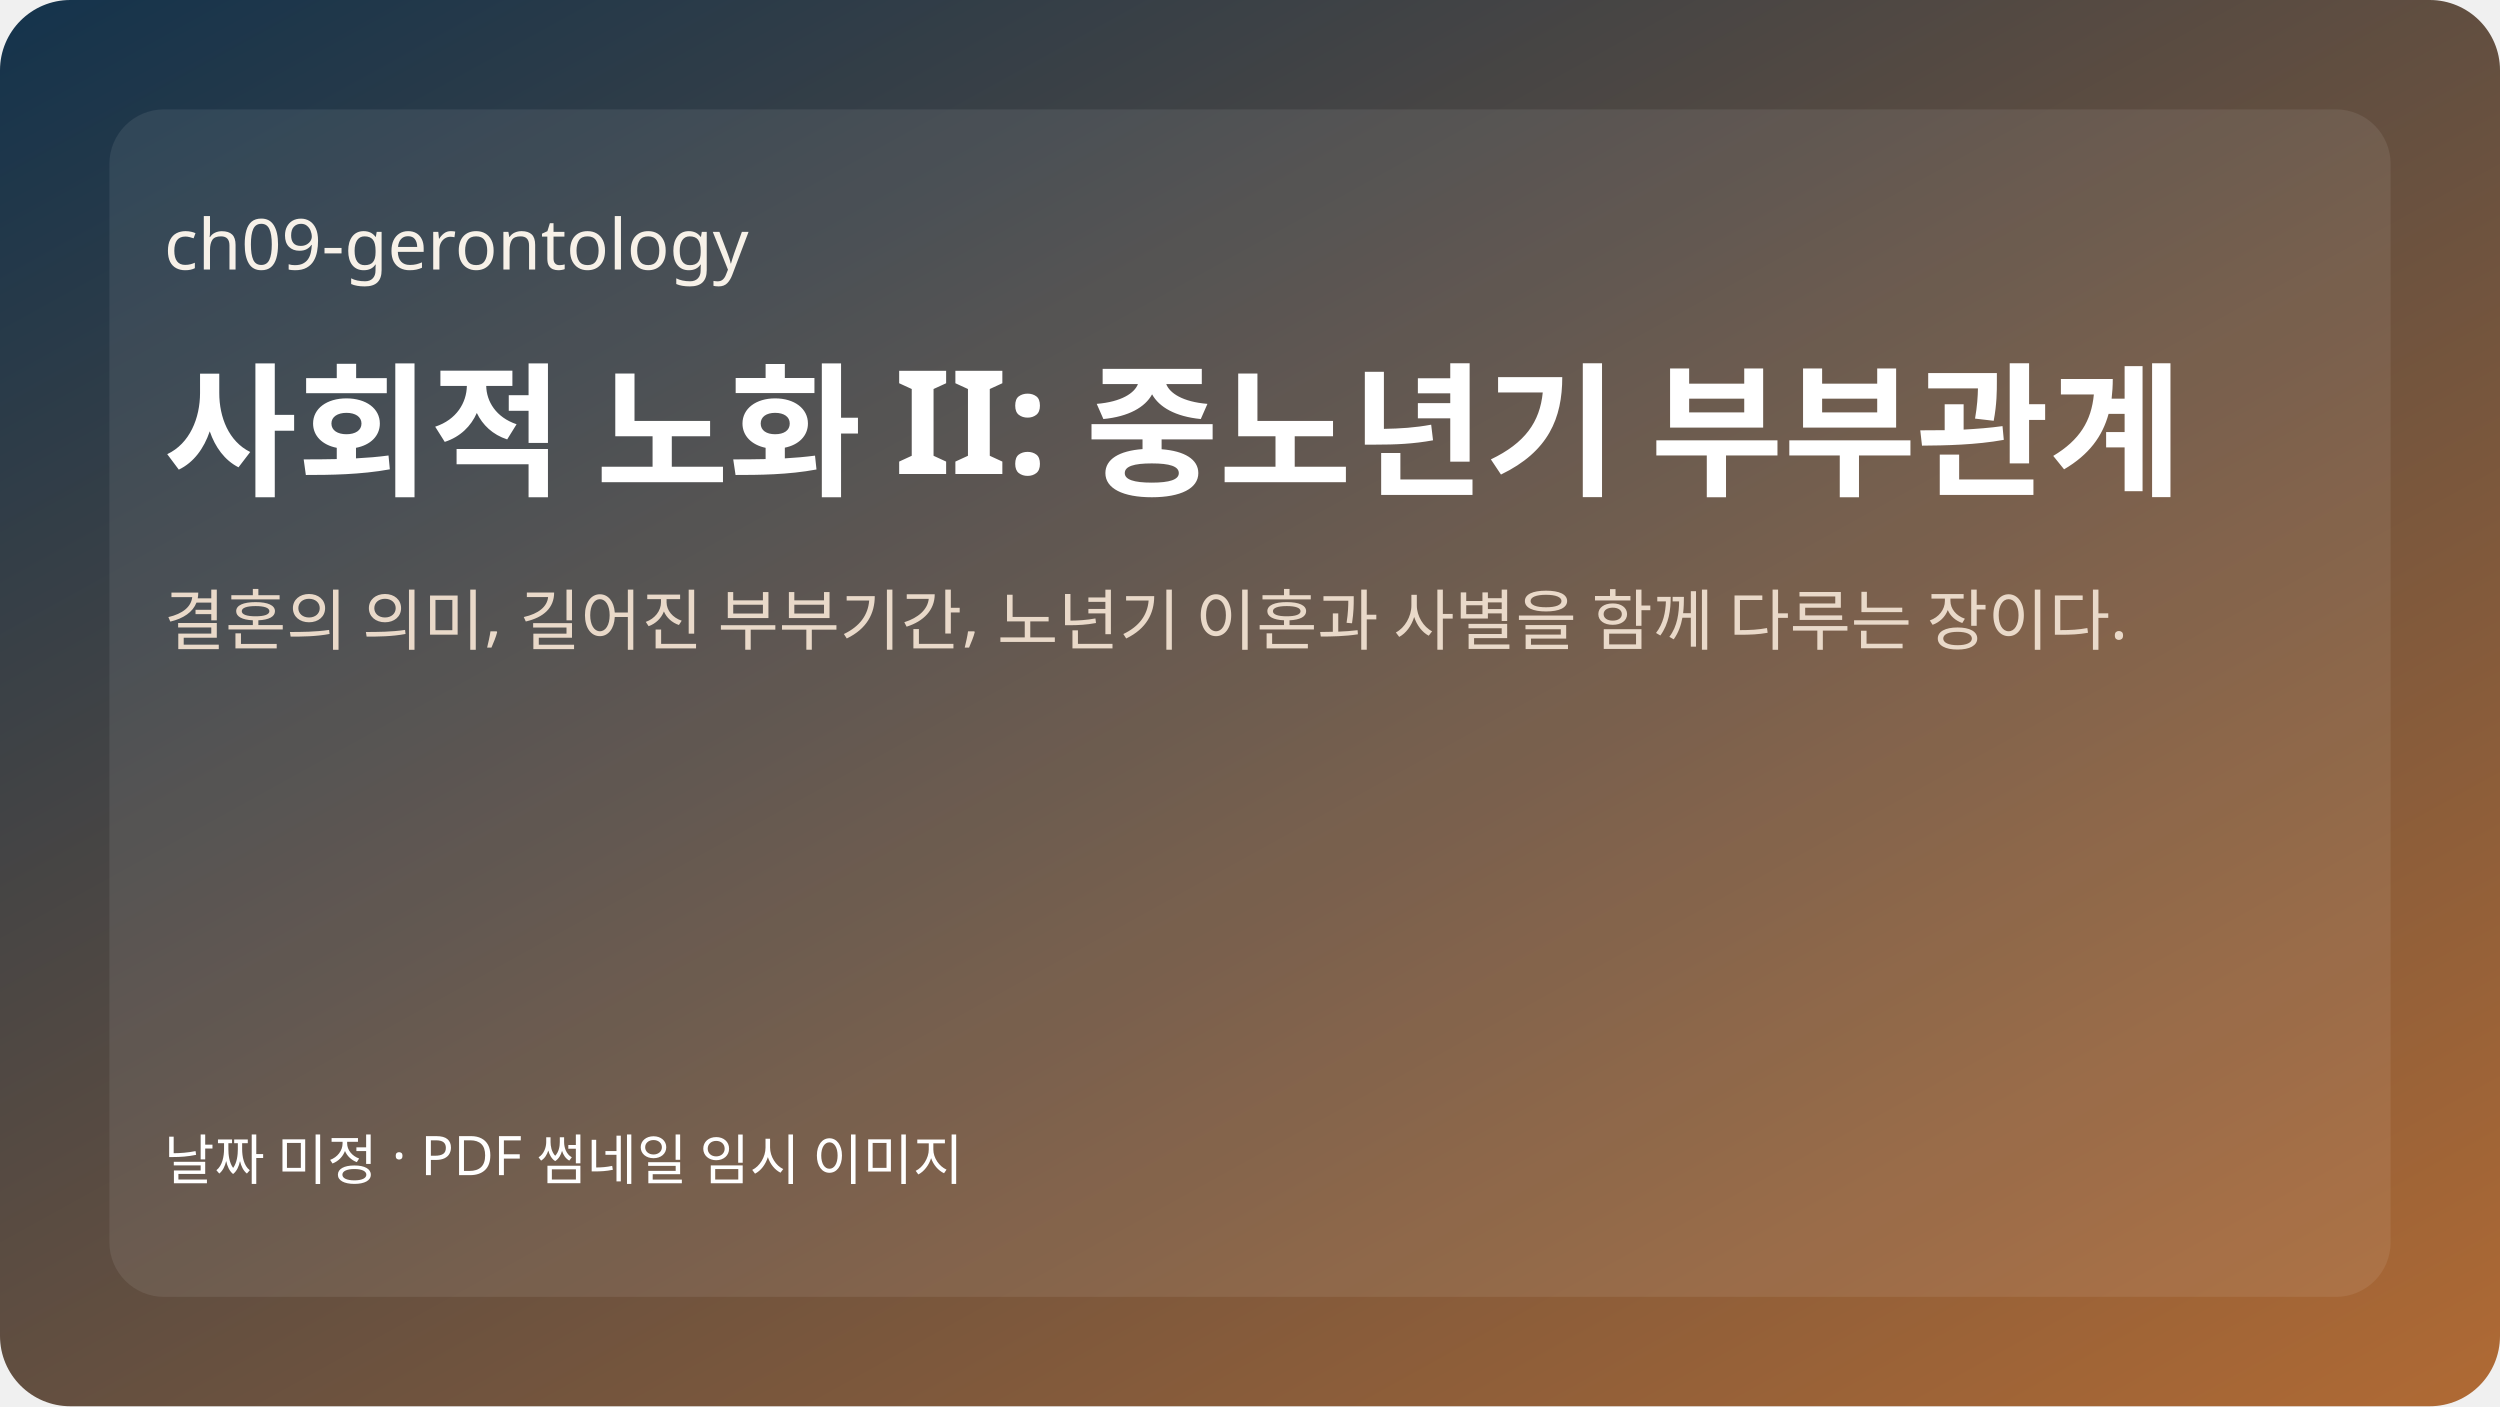
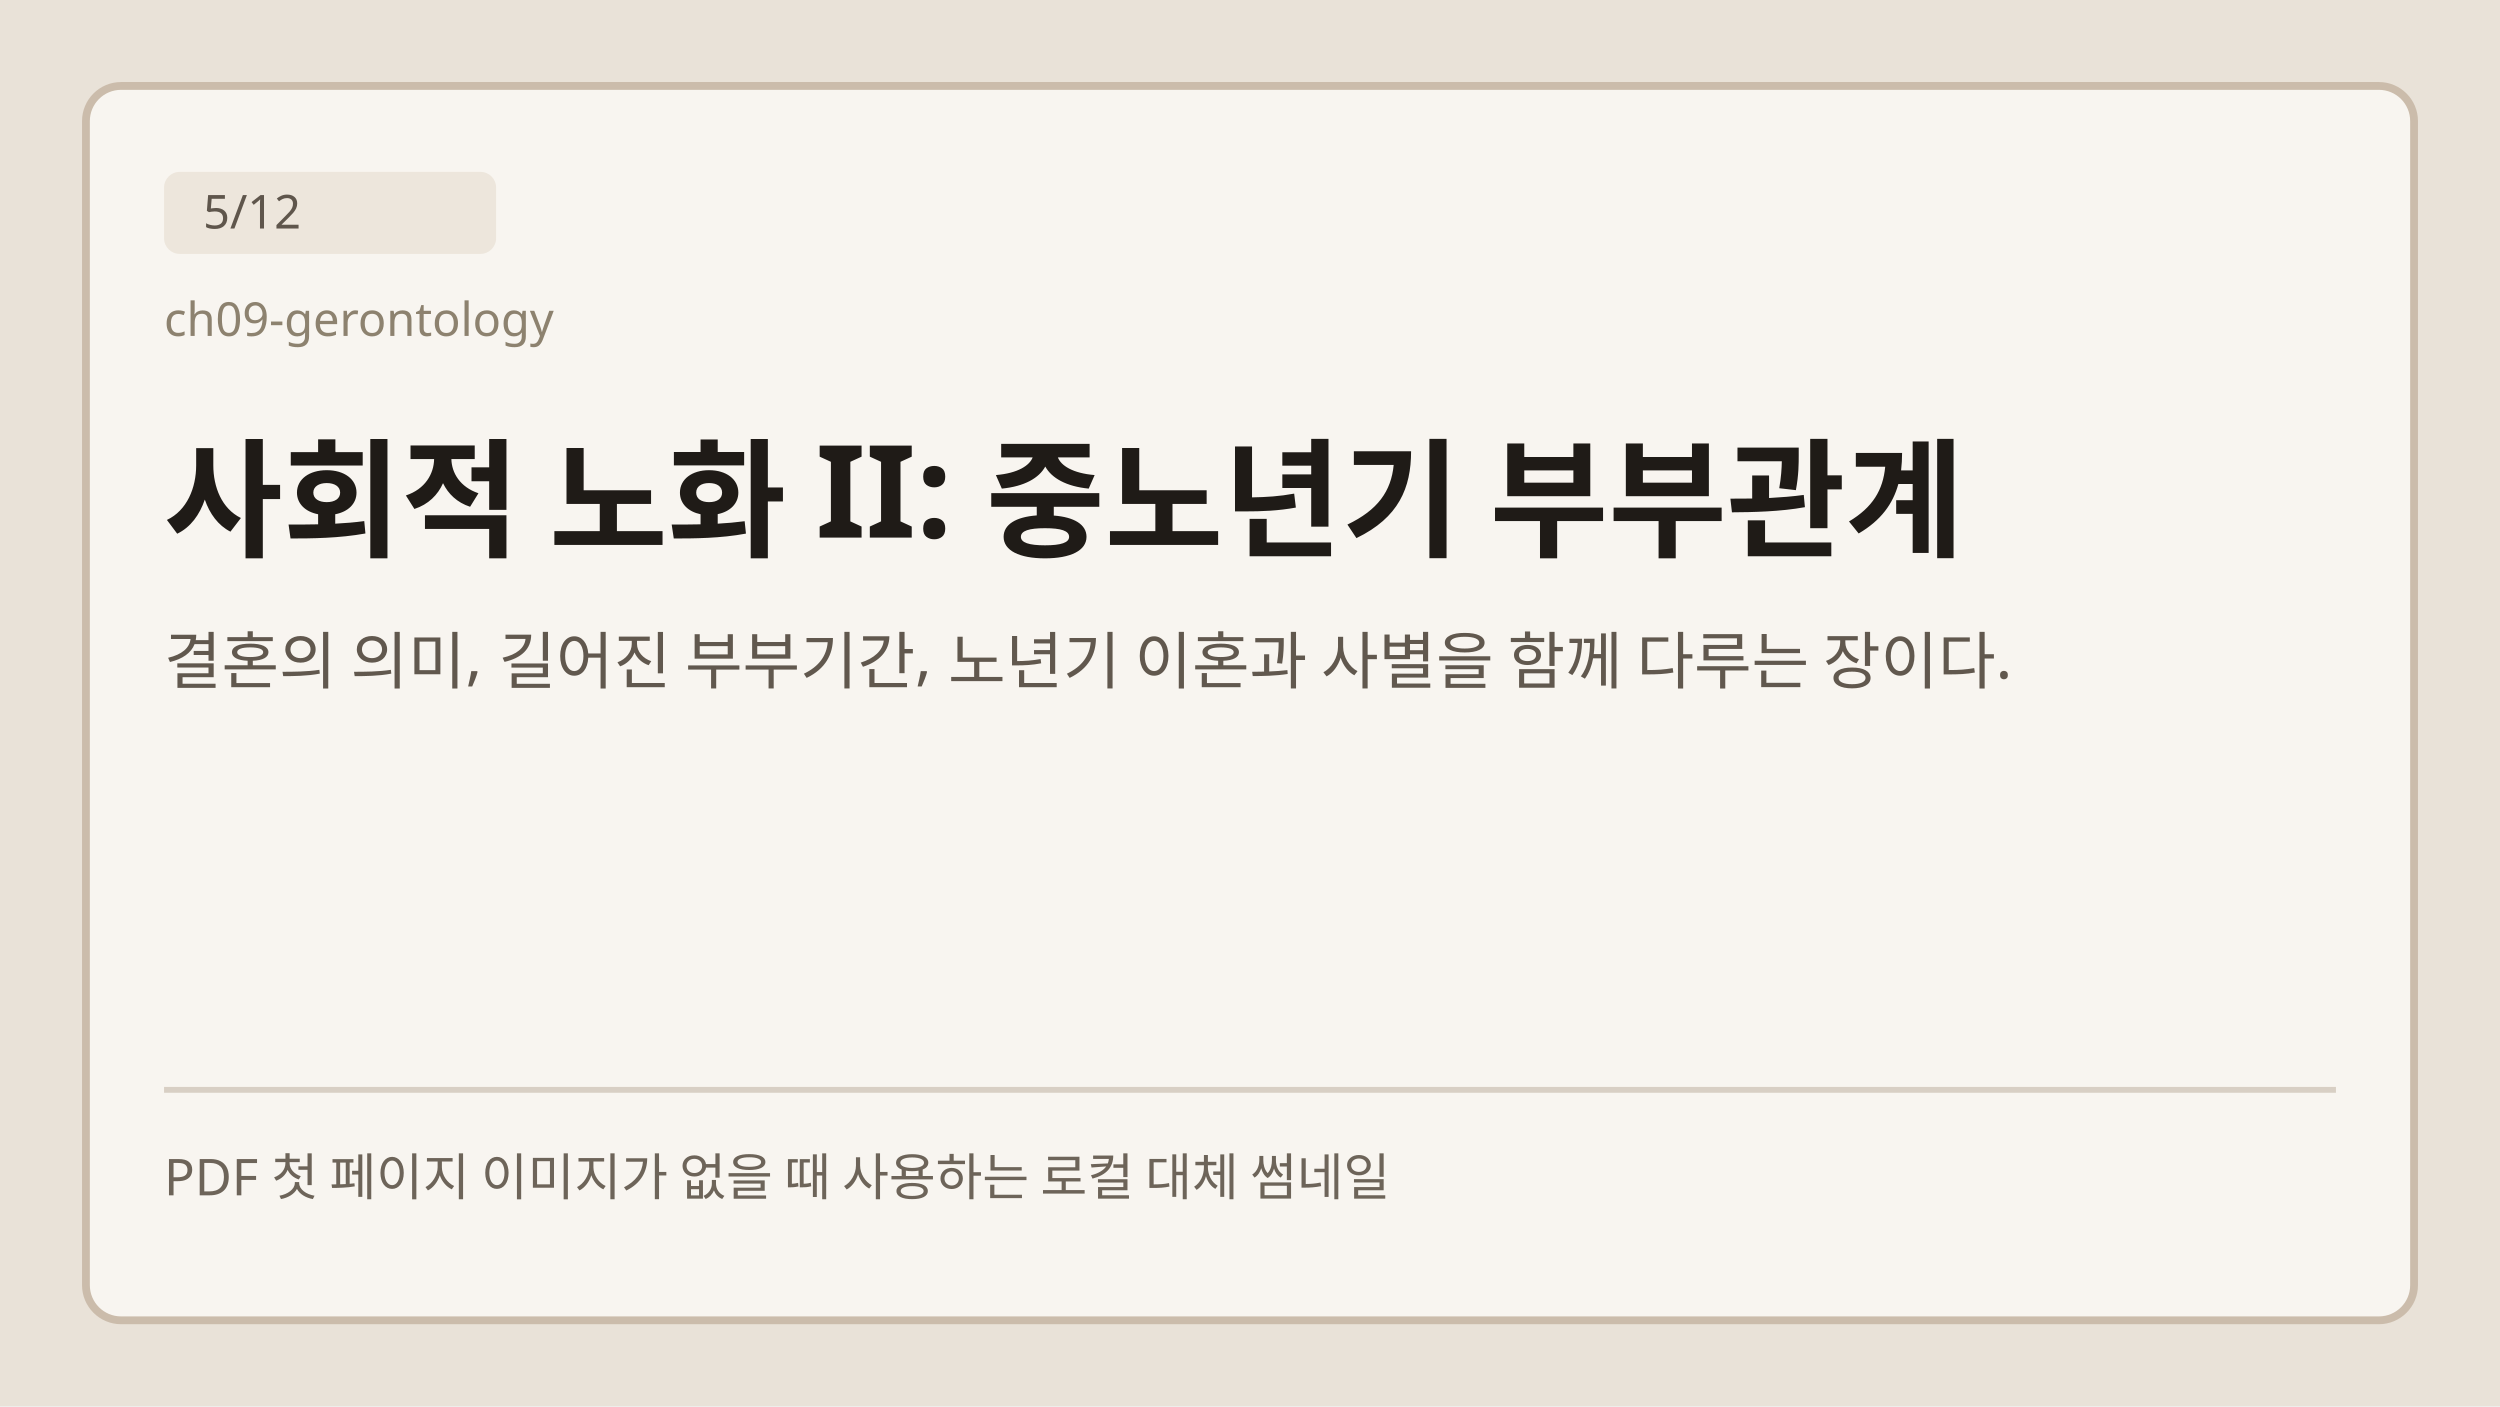
<svg xmlns="http://www.w3.org/2000/svg" width="1280" height="720" viewBox="0 0 1280 720">
-   <defs>
-     <linearGradient id="bg" x1="0" y1="0" x2="1" y2="1">
-       <stop offset="0%" stop-color="#14334c" />
-       <stop offset="100%" stop-color="#b06a34" />
-     </linearGradient>
-   </defs>
-   <rect width="1280" height="720" fill="url(#bg)" rx="36" />
-   <rect x="56" y="56" width="1168" height="608" fill="rgba(255,255,255,0.08)" rx="28" />
-   <text x="84" y="138" fill="#f7f1e8" font-size="36" font-family="'Segoe UI', 'Noto Sans KR', sans-serif">ch09-gerontology</text>
-   <text x="84" y="248" fill="#ffffff" font-size="74" font-weight="700" font-family="'Segoe UI', 'Noto Sans KR', sans-serif">사회적 노화 II: 중노년기 부부관계</text>
-   <text x="84" y="330" fill="#e9d9c9" font-size="34" font-family="'Segoe UI', 'Noto Sans KR', sans-serif">결혼의 의미, 길어진 부부기간, 노년기 이혼과 사별을 함께 다루는 장이다.</text>
-   <text x="84" y="604" fill="#ffffff" font-size="28" font-family="'Segoe UI', 'Noto Sans KR', sans-serif">날짜 미정 · PDF 썸네일 임시 이미지</text>
+   <rect width="1280" height="720" fill="#e9e2d8" />
+   <rect x="44" y="44" width="1192" height="632" fill="#f8f5f0" stroke="#cbbcab" stroke-width="4" rx="18" />
+   <rect x="84" y="88" width="170" height="42" fill="#ede6dc" rx="8" />
+   <text x="104" y="117" fill="#5f564c" font-size="24" font-family="'Segoe UI', 'Noto Sans KR', sans-serif">5/12</text>
+   <text x="84" y="172" fill="#8d826f" font-size="24" font-family="'Segoe UI', 'Noto Sans KR', sans-serif">ch09-gerontology</text>
+   <text x="84" y="280" fill="#1f1b17" font-size="66" font-weight="700" font-family="'Segoe UI', 'Noto Sans KR', sans-serif">사회적 노화 II: 중노년기 부부관계</text>
+   <text x="84" y="350" fill="#61584e" font-size="32" font-family="'Segoe UI', 'Noto Sans KR', sans-serif">결혼의 의미, 길어진 부부기간, 노년기 이혼과 사별을 함께 다루는 장이다.</text>
+   <line x1="84" y1="558" x2="1196" y2="558" stroke="#d8cfc4" stroke-width="3" />
+   <text x="84" y="612" fill="#6d6459" font-size="26" font-family="'Segoe UI', 'Noto Sans KR', sans-serif">PDF 첫 페이지 이미지가 없을 때 사용하는 로컬 대체 썸네일</text>
</svg>
